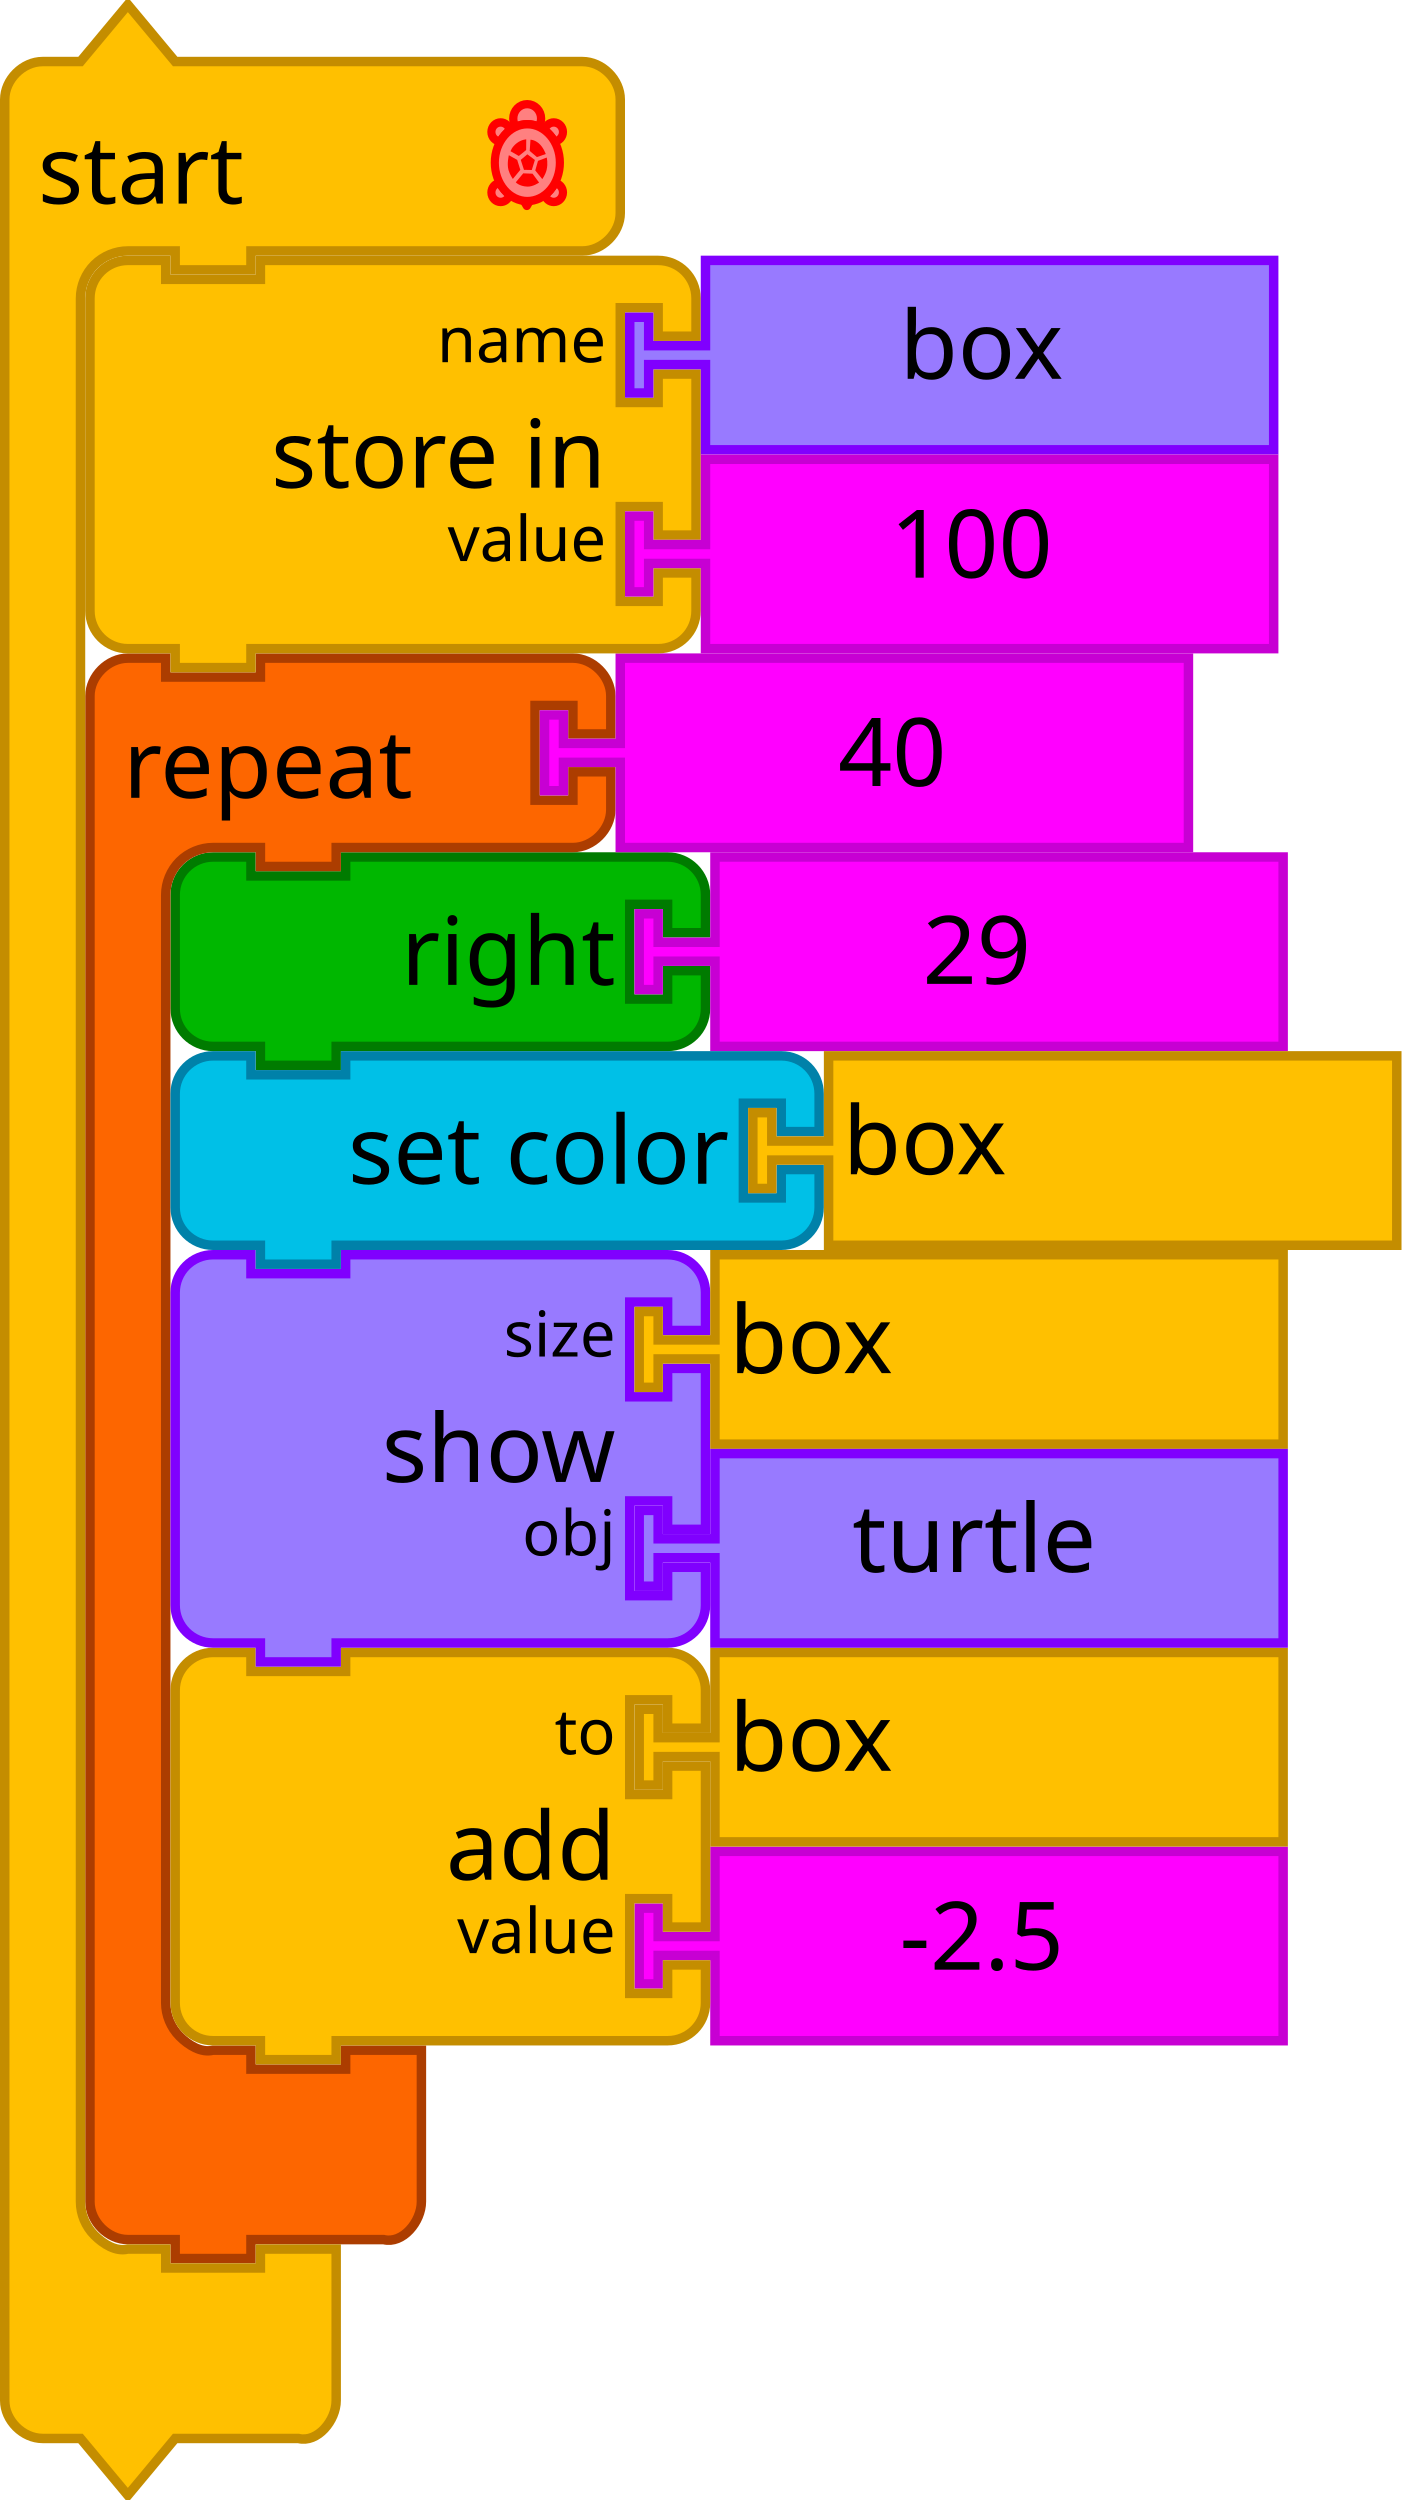
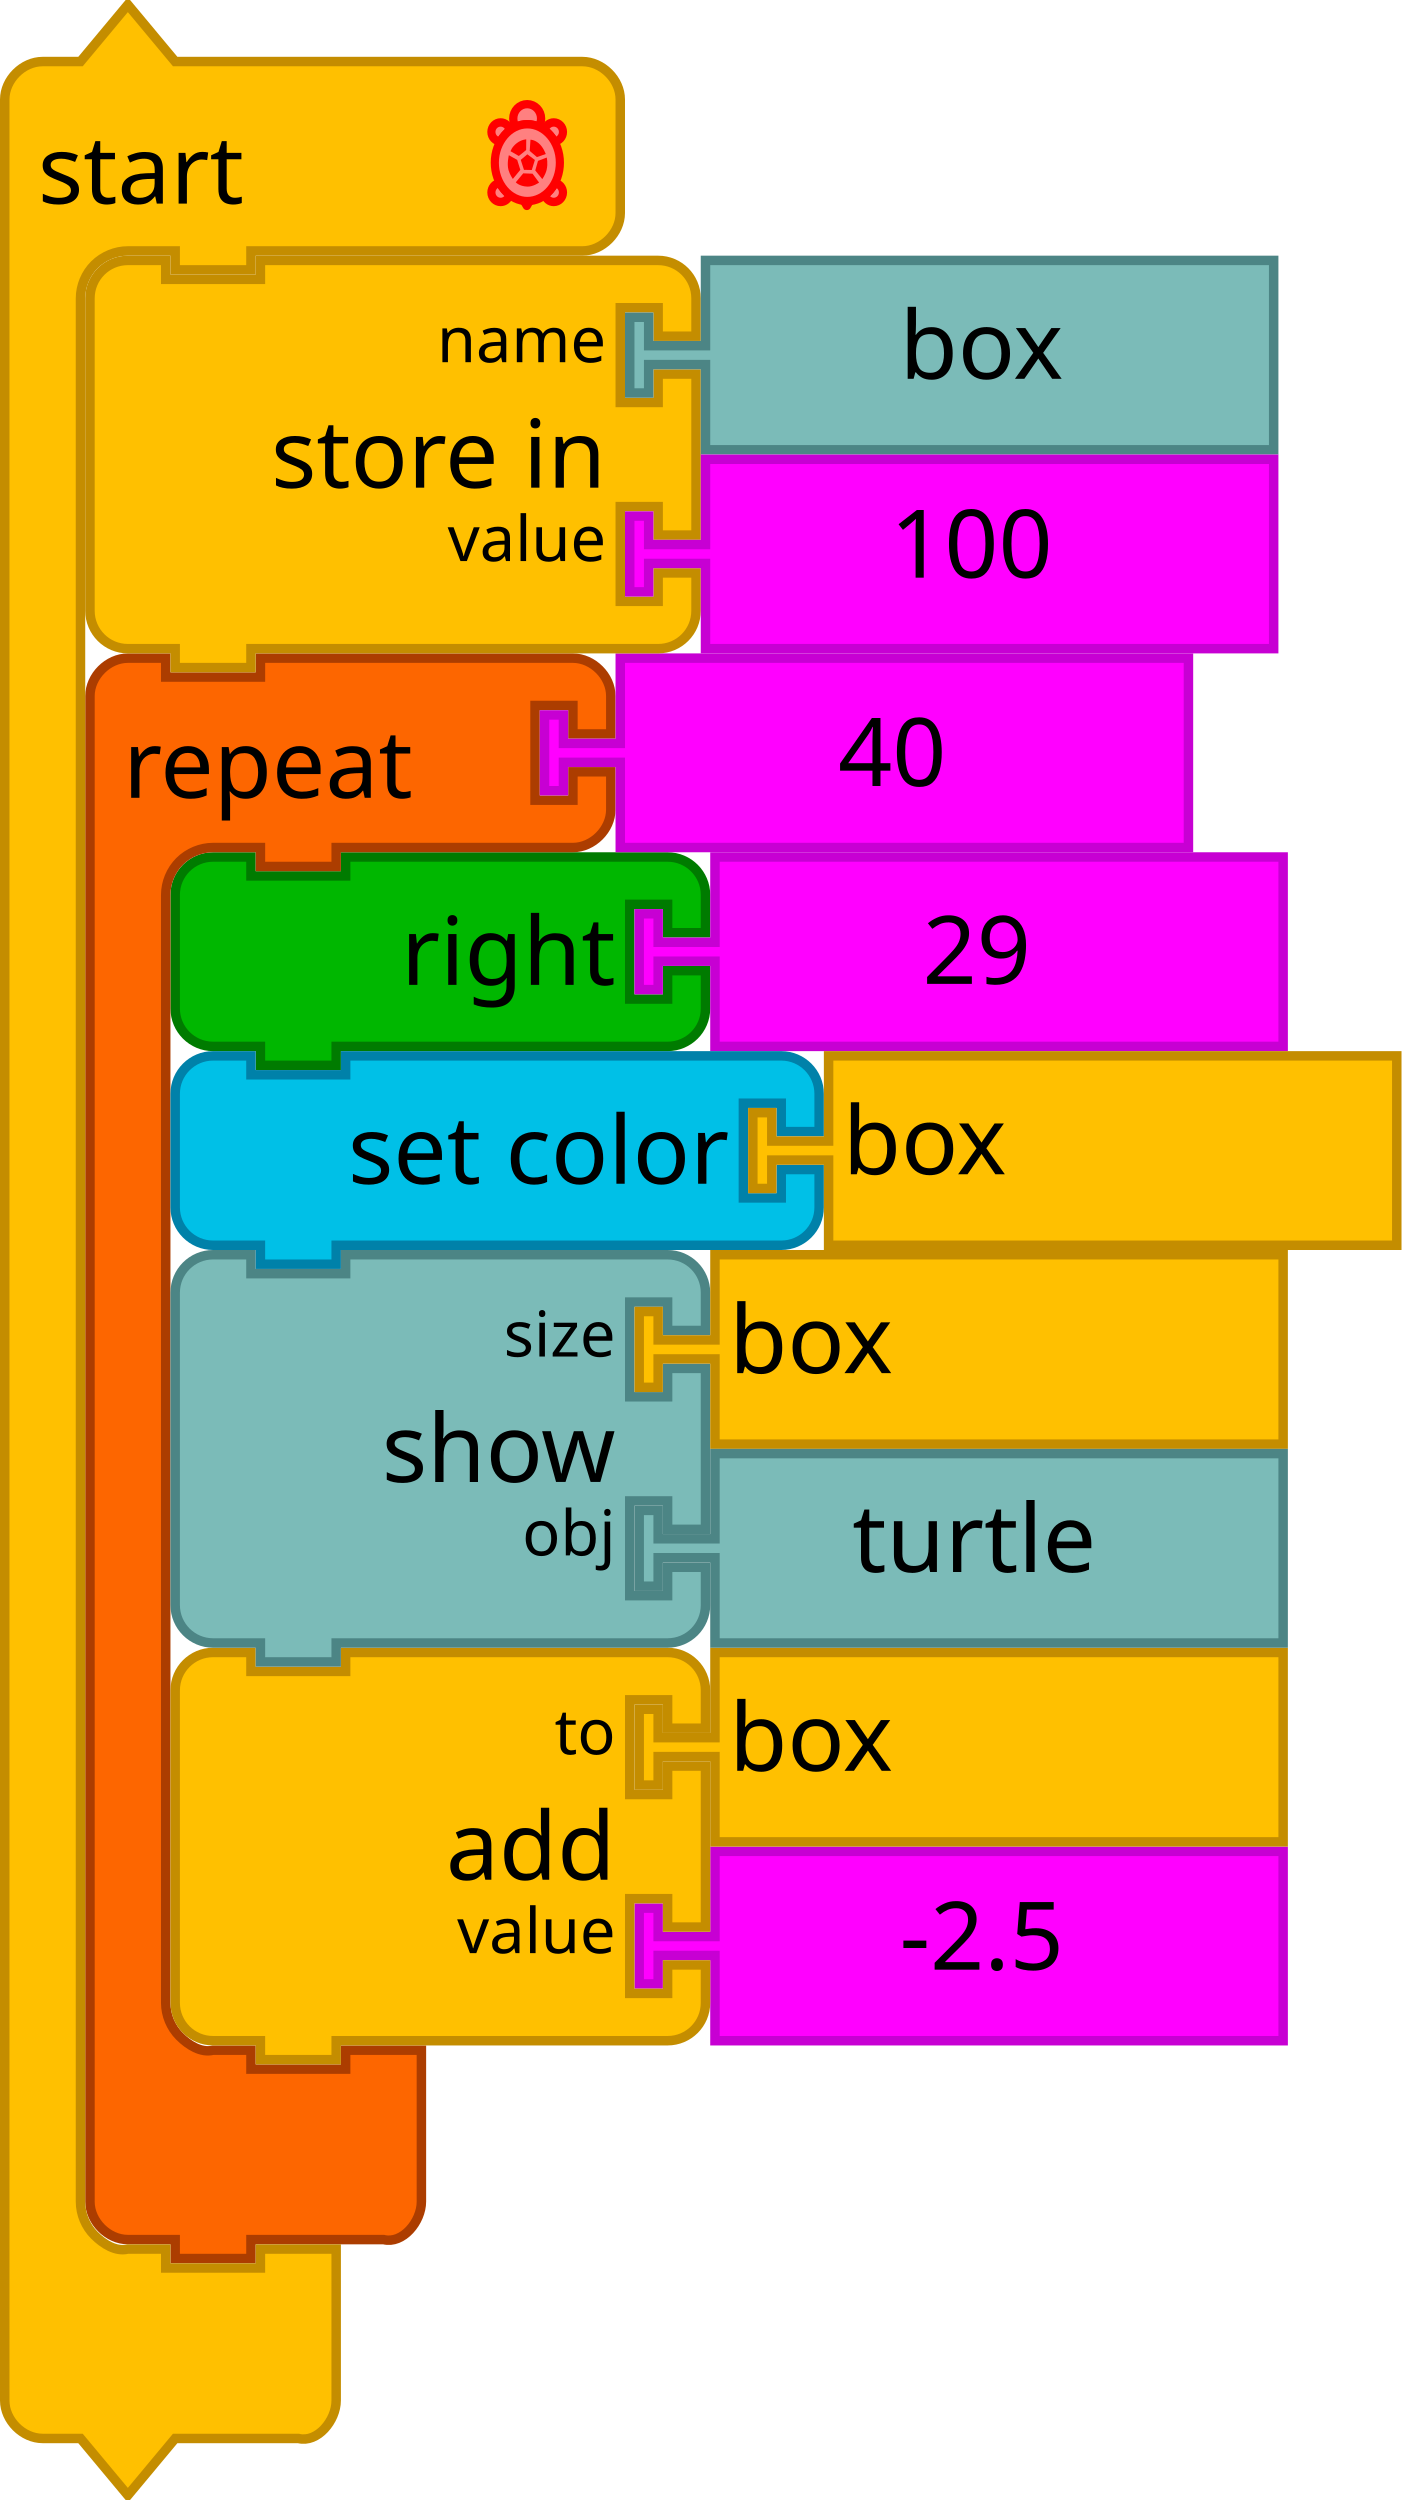
<svg xmlns="http://www.w3.org/2000/svg" version="1.1" width="296" height="528" id="svg2">
  <defs id="defs4">
    <filter height="1.3" color-interpolation-filters="sRGB" id="dropshadow">
-       <feGaussianBlur id="feGaussianBlur3013" stdDeviation="3" in="SourceAlpha" />
-       <feOffset id="feOffset3015" result="offsetblur" dy="2" dx="2" />
+       <feGaussianBlur in="SourceAlpha" stdDeviation="3" id="feGaussianBlur3013" />
+       <feOffset dx="2" dy="2" result="offsetblur" id="feOffset3015" />
      <feComponentTransfer id="feComponentTransfer3017">
-         <feFuncA id="feFuncA3019" slope="0.2" type="linear" />
+         <feFuncA type="linear" slope="0.2" id="feFuncA3019" />
      </feComponentTransfer>
      <feMerge id="feMerge3021">
        <feMergeNode id="feMergeNode3023" />
-         <feMergeNode id="feMergeNode3025" in="SourceGraphic" />
+         <feMergeNode in="SourceGraphic" id="feMergeNode3025" />
      </feMerge>
    </filter>
    <filter height="1.3" color-interpolation-filters="sRGB" id="dropshadow-6">
-       <feGaussianBlur id="feGaussianBlur7" stdDeviation="3" in="SourceAlpha" />
-       <feOffset id="feOffset9" result="offsetblur" dy="2" dx="2" />
+       <feGaussianBlur in="SourceAlpha" stdDeviation="3" id="feGaussianBlur7" />
+       <feOffset dx="2" dy="2" result="offsetblur" id="feOffset9" />
      <feComponentTransfer id="feComponentTransfer11">
-         <feFuncA id="feFuncA13" slope="0.2" type="linear" />
+         <feFuncA type="linear" slope="0.2" id="feFuncA13" />
      </feComponentTransfer>
      <feMerge id="feMerge15">
        <feMergeNode id="feMergeNode17" />
-         <feMergeNode id="feMergeNode19" in="SourceGraphic" />
+         <feMergeNode in="SourceGraphic" id="feMergeNode19" />
      </feMerge>
    </filter>
    <filter height="1.3" color-interpolation-filters="sRGB" id="dropshadow-8">
-       <feGaussianBlur id="feGaussianBlur3087" stdDeviation="3" in="SourceAlpha" />
-       <feOffset id="feOffset3089" result="offsetblur" dy="2" dx="2" />
+       <feGaussianBlur in="SourceAlpha" stdDeviation="3" id="feGaussianBlur3087" />
+       <feOffset dx="2" dy="2" result="offsetblur" id="feOffset3089" />
      <feComponentTransfer id="feComponentTransfer3091">
-         <feFuncA id="feFuncA3093" slope="0.2" type="linear" />
+         <feFuncA type="linear" slope="0.2" id="feFuncA3093" />
      </feComponentTransfer>
      <feMerge id="feMerge3095">
        <feMergeNode id="feMergeNode3097" />
-         <feMergeNode id="feMergeNode3099" in="SourceGraphic" />
+         <feMergeNode in="SourceGraphic" id="feMergeNode3099" />
      </feMerge>
    </filter>
    <filter height="1.3" color-interpolation-filters="sRGB" id="dropshadow-7">
-       <feGaussianBlur id="feGaussianBlur3021" stdDeviation="3" in="SourceAlpha" />
-       <feOffset id="feOffset3023" result="offsetblur" dy="2" dx="2" />
+       <feGaussianBlur in="SourceAlpha" stdDeviation="3" id="feGaussianBlur3021" />
+       <feOffset dx="2" dy="2" result="offsetblur" id="feOffset3023" />
      <feComponentTransfer id="feComponentTransfer3025">
-         <feFuncA id="feFuncA3027" slope="0.2" type="linear" />
+         <feFuncA type="linear" slope="0.2" id="feFuncA3027" />
      </feComponentTransfer>
      <feMerge id="feMerge3029">
        <feMergeNode id="feMergeNode3031" />
-         <feMergeNode id="feMergeNode3033" in="SourceGraphic" />
+         <feMergeNode in="SourceGraphic" id="feMergeNode3033" />
      </feMerge>
    </filter>
    <filter height="1.3" color-interpolation-filters="sRGB" id="dropshadow-73">
-       <feGaussianBlur id="feGaussianBlur7-9" stdDeviation="3" in="SourceAlpha" />
-       <feOffset id="feOffset9-8" result="offsetblur" dy="2" dx="2" />
+       <feGaussianBlur in="SourceAlpha" stdDeviation="3" id="feGaussianBlur7-9" />
+       <feOffset dx="2" dy="2" result="offsetblur" id="feOffset9-8" />
      <feComponentTransfer id="feComponentTransfer11-4">
-         <feFuncA id="feFuncA13-9" slope="0.2" type="linear" />
+         <feFuncA type="linear" slope="0.2" id="feFuncA13-9" />
      </feComponentTransfer>
      <feMerge id="feMerge15-0">
        <feMergeNode id="feMergeNode17-2" />
-         <feMergeNode id="feMergeNode19-3" in="SourceGraphic" />
+         <feMergeNode in="SourceGraphic" id="feMergeNode19-3" />
      </feMerge>
    </filter>
    <filter height="1.3" color-interpolation-filters="sRGB" id="dropshadow-66">
-       <feGaussianBlur id="feGaussianBlur7-5" stdDeviation="3" in="SourceAlpha" />
-       <feOffset id="feOffset9-5" result="offsetblur" dy="2" dx="2" />
+       <feGaussianBlur in="SourceAlpha" stdDeviation="3" id="feGaussianBlur7-5" />
+       <feOffset dx="2" dy="2" result="offsetblur" id="feOffset9-5" />
      <feComponentTransfer id="feComponentTransfer11-6">
-         <feFuncA id="feFuncA13-95" slope="0.2" type="linear" />
+         <feFuncA type="linear" slope="0.2" id="feFuncA13-95" />
      </feComponentTransfer>
      <feMerge id="feMerge15-2">
        <feMergeNode id="feMergeNode17-21" />
-         <feMergeNode id="feMergeNode19-8" in="SourceGraphic" />
+         <feMergeNode in="SourceGraphic" id="feMergeNode19-8" />
      </feMerge>
    </filter>
    <filter height="1.3" color-interpolation-filters="sRGB" id="dropshadow-76">
-       <feGaussianBlur in="SourceAlpha" stdDeviation="3" id="feGaussianBlur3110" />
-       <feOffset dx="2" dy="2" result="offsetblur" id="feOffset3112" />
+       <feGaussianBlur id="feGaussianBlur3110" stdDeviation="3" in="SourceAlpha" />
+       <feOffset id="feOffset3112" result="offsetblur" dy="2" dx="2" />
      <feComponentTransfer id="feComponentTransfer3114">
-         <feFuncA type="linear" slope="0.2" id="feFuncA3116" />
+         <feFuncA id="feFuncA3116" slope="0.2" type="linear" />
      </feComponentTransfer>
      <feMerge id="feMerge3118">
        <feMergeNode id="feMergeNode3120" />
-         <feMergeNode in="SourceGraphic" id="feMergeNode3122" />
+         <feMergeNode id="feMergeNode3122" in="SourceGraphic" />
      </feMerge>
    </filter>
    <filter height="1.3" color-interpolation-filters="sRGB" id="dropshadow-2">
-       <feGaussianBlur in="SourceAlpha" stdDeviation="3" id="feGaussianBlur3484" />
-       <feOffset dx="2" dy="2" result="offsetblur" id="feOffset3486" />
+       <feGaussianBlur id="feGaussianBlur3484" stdDeviation="3" in="SourceAlpha" />
+       <feOffset id="feOffset3486" result="offsetblur" dy="2" dx="2" />
      <feComponentTransfer id="feComponentTransfer3488">
-         <feFuncA type="linear" slope="0.2" id="feFuncA3490" />
+         <feFuncA id="feFuncA3490" slope="0.2" type="linear" />
      </feComponentTransfer>
      <feMerge id="feMerge3492">
        <feMergeNode id="feMergeNode3494" />
-         <feMergeNode in="SourceGraphic" id="feMergeNode3496" />
+         <feMergeNode id="feMergeNode3496" in="SourceGraphic" />
      </feMerge>
    </filter>
    <filter height="1.3" color-interpolation-filters="sRGB" id="dropshadow-760">
-       <feGaussianBlur in="SourceAlpha" stdDeviation="3" id="feGaussianBlur3083" />
-       <feOffset dx="2" dy="2" result="offsetblur" id="feOffset3085" />
+       <feGaussianBlur id="feGaussianBlur3083" stdDeviation="3" in="SourceAlpha" />
+       <feOffset id="feOffset3085" result="offsetblur" dy="2" dx="2" />
      <feComponentTransfer id="feComponentTransfer3087">
-         <feFuncA type="linear" slope="0.2" id="feFuncA3089" />
+         <feFuncA id="feFuncA3089" slope="0.2" type="linear" />
      </feComponentTransfer>
      <feMerge id="feMerge3091">
        <feMergeNode id="feMergeNode3093" />
-         <feMergeNode in="SourceGraphic" id="feMergeNode3095" />
+         <feMergeNode id="feMergeNode3095" in="SourceGraphic" />
      </feMerge>
    </filter>
    <filter height="1.3" color-interpolation-filters="sRGB" id="dropshadow-62">
-       <feGaussianBlur in="SourceAlpha" stdDeviation="3" id="feGaussianBlur3123" />
-       <feOffset dx="2" dy="2" result="offsetblur" id="feOffset3125" />
+       <feGaussianBlur id="feGaussianBlur3123" stdDeviation="3" in="SourceAlpha" />
+       <feOffset id="feOffset3125" result="offsetblur" dy="2" dx="2" />
      <feComponentTransfer id="feComponentTransfer3127">
-         <feFuncA type="linear" slope="0.2" id="feFuncA3129" />
+         <feFuncA id="feFuncA3129" slope="0.2" type="linear" />
      </feComponentTransfer>
      <feMerge id="feMerge3131">
        <feMergeNode id="feMergeNode3133" />
-         <feMergeNode in="SourceGraphic" id="feMergeNode3135" />
+         <feMergeNode id="feMergeNode3135" in="SourceGraphic" />
      </feMerge>
    </filter>
    <filter height="1.3" color-interpolation-filters="sRGB" id="dropshadow-68">
-       <feGaussianBlur in="SourceAlpha" stdDeviation="3" id="feGaussianBlur3158" />
-       <feOffset dx="2" dy="2" result="offsetblur" id="feOffset3160" />
+       <feGaussianBlur id="feGaussianBlur3158" stdDeviation="3" in="SourceAlpha" />
+       <feOffset id="feOffset3160" result="offsetblur" dy="2" dx="2" />
      <feComponentTransfer id="feComponentTransfer3162">
-         <feFuncA type="linear" slope="0.2" id="feFuncA3164" />
+         <feFuncA id="feFuncA3164" slope="0.2" type="linear" />
      </feComponentTransfer>
      <feMerge id="feMerge3166">
        <feMergeNode id="feMergeNode3168" />
-         <feMergeNode in="SourceGraphic" id="feMergeNode3170" />
+         <feMergeNode id="feMergeNode3170" in="SourceGraphic" />
      </feMerge>
    </filter>
    <filter height="1.3" color-interpolation-filters="sRGB" id="dropshadow-4">
-       <feGaussianBlur in="SourceAlpha" stdDeviation="3" id="feGaussianBlur7-0" />
-       <feOffset dx="2" dy="2" result="offsetblur" id="feOffset9-52" />
+       <feGaussianBlur id="feGaussianBlur7-0" stdDeviation="3" in="SourceAlpha" />
+       <feOffset id="feOffset9-52" result="offsetblur" dy="2" dx="2" />
      <feComponentTransfer id="feComponentTransfer11-8">
-         <feFuncA type="linear" slope="0.2" id="feFuncA13-3" />
+         <feFuncA id="feFuncA13-3" slope="0.2" type="linear" />
      </feComponentTransfer>
      <feMerge id="feMerge15-9">
        <feMergeNode id="feMergeNode17-4" />
-         <feMergeNode in="SourceGraphic" id="feMergeNode19-9" />
+         <feMergeNode id="feMergeNode19-9" in="SourceGraphic" />
      </feMerge>
    </filter>
  </defs>
  <text x="18" y="73.036" id="text3033" style="font-size:13.333px;text-anchor:end;fill:#000000;font-family:Sans">
    <tspan x="120" y="95.536" id="tspan3035" />
  </text>
  <g transform="translate(-8,294)" id="g3739">
    <path d="m 159,97 120,0 0,40 -120,0 0,-16 0,-2 -12,0 0,6 -4,0 0,-16 4,0 0,6 12,0 0,-2 z" id="path21" style="fill:#ff00ff;fill-opacity:1;stroke:#c700d3;stroke-width:2;stroke-linecap:round;stroke-opacity:1" />
    <text x="178" y="96" id="text23" style="font-size:20px;text-anchor:start;fill:#000000;font-family:Sans">
      <tspan x="198" y="122" id="tspan25">-2.5</tspan>
    </text>
  </g>
  <text x="36" y="138" id="text3107" style="font-size:13.333px;text-anchor:end;fill:#000000;font-family:Sans">
    <tspan x="130" y="160.5" id="tspan3109" />
  </text>
  <g transform="translate(0,42)" id="g3813">
    <g id="g3771">
      <path d="m 37,155 0,-8 a 8,8 0 0 1 8,-8 l 8,0 0,4 20,0 0,-4 60,0 8,0 a 8,8 0 0 1 8,8 l 0,8 -8,0 0,-6 -8,0 0,20 8,0 0,-6 8,0 0,8 a 8,8 0 0 1 -8,8 l -8,0 -60,0 -2,0 0,4 -16,0 0,-4 -2,0 -8,0 a 8,8 0 0 1 -8,-8 l 0,-8 0,-8 z" id="path3101" style="fill:#00b700;fill-opacity:1;stroke:#007b00;stroke-width:2;stroke-linecap:round;stroke-opacity:1" />
      <text x="36" y="138" id="text3103" style="font-size:20px;text-anchor:end;fill:#000000;font-family:Sans">
        <tspan x="130" y="166" id="tspan3105">right</tspan>
      </text>
    </g>
    <g id="g3808">
      <path d="m 151,139 120,0 0,40 -120,0 0,-16 0,-2 -12,0 0,6 -4,0 0,-16 4,0 0,6 12,0 0,-2 z" id="path21-7" style="fill:#ff00ff;fill-opacity:1;stroke:#c700d3;stroke-width:2;stroke-linecap:round;stroke-opacity:1" />
      <text x="174.851" y="139.799" id="text23-1" style="font-size:20px;text-anchor:start;fill:#000000;font-family:Sans">
        <tspan x="194.851" y="165.799" id="tspan25-0">29</tspan>
      </text>
    </g>
  </g>
  <text x="18" y="157.036" id="text3033-0" style="font-size:13.333px;text-anchor:end;fill:#000000;font-family:Sans">
    <tspan x="120" y="179.536" id="tspan3035-1" />
  </text>
  <text x="18" y="241.036" id="text3033-1" style="font-size:13.333px;text-anchor:end;fill:#000000;font-family:Sans">
    <tspan x="120" y="263.536" id="tspan3035-8" />
  </text>
  <text x="18" y="325.036" id="text3033-0-9" style="font-size:13.333px;text-anchor:end;fill:#000000;font-family:Sans">
    <tspan x="120" y="347.536" id="tspan3035-1-5" />
  </text>
  <path d="m 19,155 0,-8 c 0,-4.189 3.811,-8 8,-8 l 8,0 0,4 20,0 0,-4 18,0 40,0 8,0 c 4.189,0 8,3.811 8,8 l 0,8 -8,0 0,-6 -8,0 0,20 8,0 0,-6 8,0 0,8 c 0,4.189 -3.811,8 -8,8 l -8,0 -40,0 -2,0 0,4 -16,0 0,-4 -2,0 -8,0 c -2.618,0 -5.22,1.078 -7.071,2.929 C 36.078,183.78 35,186.382 35,189 l 0,8 0,218 0,8 c 0,2.618 1.078,5.22 2.929,7.071 1.851,1.851 4.531,3.564 7.071,2.929 l 8,0 0,4 20,0 0,-4 16,0 0,12 0,12 0,8 c 0,4.189 -3.936,9.016 -8,8 l -8,0 -18,0 -2,0 0,4 -16,0 0,-4 -2,0 -8,0 c -4.189,0 -8,-3.811 -8,-8 l 0,-8 z" id="path3035" style="fill:#fd6600;fill-opacity:1;stroke:#ac3d00;stroke-width:2;stroke-linecap:round;stroke-opacity:1" />
  <text x="18" y="138" id="text3037" style="font-size:20px;text-anchor:start;fill:#000000;font-family:Sans">
    <tspan x="26" y="168.5" id="tspan3039">repeat</tspan>
  </text>
  <g transform="translate(0,84)" id="g3776">
    <path d="m 131,55 120,0 0,40 -120,0 0,-16 0,-2 -12,0 0,6 -4,0 0,-16 4,0 0,6 12,0 0,-2 z" id="path21-8" style="fill:#ff00ff;fill-opacity:1;stroke:#c700d3;stroke-width:2;stroke-linecap:round;stroke-opacity:1" />
    <text x="157" y="56" id="text23-0" style="font-size:20px;text-anchor:start;fill:#000000;font-family:Sans">
      <tspan x="177" y="82" id="tspan25-7">40</tspan>
    </text>
  </g>
  <g id="g3055">
    <g id="g4085">
      <path d="m 1,29 0,-8 c 0,-4.189 3.811,-8 8,-8 l 8,0 10,-12 10,12 18,0 60,0 8,0 c 4.189,0 8,3.811 8,8 l 0,8 0,8 0,8 c 0,4.189 -3.811,8 -8,8 l -8,0 -60,0 -2,0 0,4 -16,0 0,-4 -2,0 -8,0 c -2.618,0 -5.22,1.078 -7.071,2.929 C 18.078,57.78 17,60.382 17,63 l 0,8 0,386 0,8 c 0,2.618 1.078,5.22 2.929,7.071 1.851,1.851 4.531,3.564 7.071,2.929 l 8,0 0,4 20,0 0,-4 16,0 0,12 0,12 0,8 c 0,4.189 -3.936,9.016 -8,8 l -8,0 -18,0 -10,12 -10,-12 -8,0 c -4.189,0 -8,-3.811 -8,-8 l 0,-8 z" id="path3660" style="fill:#ffc000;fill-opacity:1;stroke:#c48d00;stroke-width:2;stroke-linecap:round;stroke-opacity:1" />
      <text id="text3662" style="font-size:20px;text-anchor:start;fill:#000000;font-family:Sans">
        <tspan x="8" y="43" id="tspan3664">start</tspan>
      </text>
    </g>
    <g id="g3037">
      <path d="m 111.376,42.473 c -0.244,0 -0.484,-0.016 -0.721,-0.045 l 0.611,1.068 0.602,-1.051 c -0.163,0.014 -0.326,0.029 -0.493,0.029 z" id="path4206" style="fill:#eeeeee;stroke:#ff0000;stroke-width:1.75;stroke-linecap:round;stroke-linejoin:round;stroke-miterlimit:4;stroke-opacity:1;stroke-dasharray:none" />
      <g transform="matrix(0.44039,0,0,0.4545743,99.26689,20.52662)" id="g4208" style="fill:#ff8080;fill-opacity:1;stroke:#ff0000;stroke-width:3.911;stroke-linecap:round;stroke-linejoin:round;stroke-miterlimit:4;stroke-opacity:1;stroke-dasharray:none">
        <path d="m 40.16,11.726 c -2.164,0 -3.958,1.555 -4.343,3.607 1.859,1.345 3.457,3.115 4.675,5.208 2.285,-0.172 4.094,-2.061 4.094,-4.39 0,-2.444 -1.982,-4.425 -4.426,-4.425 z" id="path4210" style="fill:#ff8080;fill-opacity:1;stroke:#ff0000;stroke-width:3.911;stroke-miterlimit:4;stroke-opacity:1;stroke-dasharray:none" />
        <path d="m 40.713,39.887 c -1.224,2.232 -2.86,4.131 -4.797,5.556 0.521,1.864 2.213,3.239 4.244,3.239 2.443,0 4.426,-1.98 4.426,-4.424 0,-2.255 -1.693,-4.096 -3.873,-4.371 z" id="path4212" style="fill:#ff8080;fill-opacity:1;stroke:#ff0000;stroke-width:3.911;stroke-miterlimit:4;stroke-opacity:1;stroke-dasharray:none" />
        <path d="m 14.273,39.871 c -2.253,0.206 -4.024,2.079 -4.024,4.387 0,2.443 1.98,4.424 4.424,4.424 2.064,0 3.784,-1.42 4.272,-3.332 -1.883,-1.416 -3.475,-3.289 -4.672,-5.479 z" id="path4214" style="fill:#ff8080;fill-opacity:1;stroke:#ff0000;stroke-width:3.911;stroke-miterlimit:4;stroke-opacity:1;stroke-dasharray:none" />
        <path d="m 19.026,15.437 c -0.343,-2.103 -2.154,-3.711 -4.353,-3.711 -2.444,0 -4.424,1.981 -4.424,4.424 0,2.382 1.886,4.31 4.245,4.406 1.186,-2.043 2.732,-3.784 4.532,-5.119 z" id="path4216" style="fill:#ff8080;fill-opacity:1;stroke:#ff0000;stroke-width:3.911;stroke-miterlimit:4;stroke-opacity:1;stroke-dasharray:none" />
      </g>
      <path d="m 111.376,26.237 c 0.84,0 1.642,0.187 2.386,0.513 0.326,-0.489 0.519,-1.081 0.519,-1.72 0,-1.676 -1.316,-3.035 -2.94,-3.035 -1.624,0 -2.94,1.359 -2.94,3.035 0,0.649 0.199,1.25 0.536,1.743 0.759,-0.34 1.58,-0.536 2.44,-0.536 z" id="path4218" style="fill:#ff8080;fill-opacity:1;stroke:#ff0000;stroke-width:1.75;stroke-linecap:round;stroke-linejoin:round;stroke-miterlimit:4;stroke-opacity:1;stroke-dasharray:none" />
      <g transform="matrix(0.44039,0,0,0.4545743,99.26689,20.52662)" id="g4220" style="fill:#ff8080;fill-opacity:1;stroke:#ff0000;stroke-width:3.911;stroke-linecap:round;stroke-linejoin:round;stroke-miterlimit:4;stroke-opacity:1;stroke-dasharray:none">
        <path d="m 43.102,30.421 c 0,4.734 -1.645,9.28 -4.571,12.627 -2.925,3.348 -6.897,5.231 -11.034,5.231 -4.137,0 -8.109,-1.883 -11.034,-5.231 -2.925,-3.348 -4.571,-7.893 -4.571,-12.627 0,-9.797 7.044,-17.858 15.605,-17.858 8.561,0 15.605,8.061 15.605,17.858 z" id="path4222" style="fill:#ff8080;fill-opacity:1;stroke:#ff0000;stroke-width:3.911;stroke-miterlimit:4;stroke-opacity:1;stroke-dasharray:none" />
      </g>
      <g transform="matrix(0.44039,0,0,0.4545743,99.26689,20.52662)" id="g4224" style="fill:#ff0000;fill-opacity:1;stroke:none">
        <path d="m 25.875,33.75 -1.542,-4.625 3.164,-2.587 3.615,2.626 -1.487,4.669 z" id="path4226" style="fill:#ff0000;fill-opacity:1;stroke:none" />
        <path d="m 27.501,41.551 c -3.968,-0.16 -5.543,-2.009 -5.543,-2.009 l 3.57,-4.163 4.465,0.168 3.132,4.12 c 0,0 -2.89,1.994 -5.624,1.884 z" id="path4228" style="fill:#ff0000;fill-opacity:1;stroke:none" />
        <path d="m 18.453,33.843 c -0.849,-2.968 0.172,-6.884 0.172,-6.884 l 4,2.167 1.493,4.629 -3.582,4.233 c 0,-10e-4 -1.465,-1.99 -2.083,-4.145 z" id="path4230" style="fill:#ff0000;fill-opacity:1;stroke:none" />
        <path d="m 19.458,25.125 c 0,0 0.5,-1.958 3.039,-3.822 2.237,-1.643 4.465,-1.72 4.465,-1.72 l -0.037,4.981 -3.521,2.75 -3.946,-2.189 z" id="path4232" style="fill:#ff0000;fill-opacity:1;stroke:none" />
        <path d="M 32.084,27.834 28.625,24.959 29,19.75 c 0,0 1.834,-0.042 3.959,1.667 2.228,1.791 3.362,4.983 3.362,4.983 l -4.237,1.434 z" id="path4234" style="fill:#ff0000;fill-opacity:1;stroke:none" />
        <path d="m 31.292,34.042 1.313,-4.464 4.187,-1.536 c 0,0 0.677,2.663 -0.042,5.667 -0.54,2.256 -2.084,4.361 -2.084,4.361 l -3.374,-4.028 z" id="path4236" style="fill:#ff0000;fill-opacity:1;stroke:none" />
      </g>
    </g>
  </g>
  <g transform="translate(18,54)" id="g3174">
    <path d="M 1,17 1,9 A 8,8 0 0 1 9,1 l 8,0 0,4 20,0 0,-4 76,0 8,0 a 8,8 0 0 1 8,8 l 0,8 -8,0 0,-6 -8,0 0,20 8,0 0,-6 8,0 0,34 -8,0 0,-6 -8,0 0,20 8,0 0,-6 8,0 0,8 a 8,8 0 0 1 -8,8 l -8,0 -76,0 -2,0 0,4 -16,0 0,-4 -2,0 -8,0 A 8,8 0 0 1 1,75 L 1,67 1,25 1,17 z" id="path21-0" style="fill:#ffc000;fill-opacity:1;stroke:#c48d00;stroke-width:2;stroke-linecap:round;stroke-opacity:1" />
    <text id="text23-7" style="font-size:20px;text-anchor:end;fill:#000000;font-family:Sans">
      <tspan x="110" y="49" id="tspan25-1">store in</tspan>
    </text>
    <text id="text27" style="font-size:13.333px;text-anchor:end;fill:#000000;font-family:Sans">
      <tspan x="110" y="22.5" id="tspan29">name</tspan>
    </text>
    <text id="text31" style="font-size:13.333px;text-anchor:end;fill:#000000;font-family:Sans">
      <tspan x="110" y="64.5" id="tspan33">value</tspan>
    </text>
  </g>
  <g transform="translate(36,348)" id="g3266">
    <path d="M 1,17 1,9 A 8,8 0 0 1 9,1 l 8,0 0,4 20,0 0,-4 60,0 8,0 a 8,8 0 0 1 8,8 l 0,8 -8,0 0,-6 -8,0 0,20 8,0 0,-6 8,0 0,34 -8,0 0,-6 -8,0 0,20 8,0 0,-6 8,0 0,8 a 8,8 0 0 1 -8,8 l -8,0 -60,0 -2,0 0,4 -16,0 0,-4 -2,0 -8,0 A 8,8 0 0 1 1,75 L 1,67 1,25 1,17 z" id="path3124" style="fill:#ffc000;fill-opacity:1;stroke:#c48d00;stroke-width:2;stroke-linecap:round;stroke-opacity:1" />
    <text id="text3126" style="font-size:20px;text-anchor:end;fill:#000000;font-family:Sans">
      <tspan x="94" y="49" id="tspan3128">add</tspan>
    </text>
    <text id="text3130" style="font-size:13.333px;text-anchor:end;fill:#000000;font-family:Sans">
      <tspan x="94" y="22.5" id="tspan3132">to</tspan>
    </text>
    <text id="text3134" style="font-size:13.333px;text-anchor:end;fill:#000000;font-family:Sans">
      <tspan x="94" y="64.5" id="tspan3136">value</tspan>
    </text>
  </g>
  <g transform="translate(36,264)" id="g3358">
-     <path d="M 1,17 1,9 A 8,8 0 0 1 9,1 l 8,0 0,4 20,0 0,-4 60,0 8,0 a 8,8 0 0 1 8,8 l 0,8 -8,0 0,-6 -8,0 0,20 8,0 0,-6 8,0 0,34 -8,0 0,-6 -8,0 0,20 8,0 0,-6 8,0 0,8 a 8,8 0 0 1 -8,8 l -8,0 -60,0 -2,0 0,4 -16,0 0,-4 -2,0 -8,0 A 8,8 0 0 1 1,75 L 1,67 1,25 1,17 z" id="path3498" style="fill:#987aff;fill-opacity:1;stroke:#8000fe;stroke-width:2;stroke-linecap:round;stroke-opacity:1" />
+     <path d="M 1,17 1,9 A 8,8 0 0 1 9,1 l 8,0 0,4 20,0 0,-4 60,0 8,0 a 8,8 0 0 1 8,8 l 0,8 -8,0 0,-6 -8,0 0,20 8,0 0,-6 8,0 0,34 -8,0 0,-6 -8,0 0,20 8,0 0,-6 8,0 0,8 a 8,8 0 0 1 -8,8 l -8,0 -60,0 -2,0 0,4 -16,0 0,-4 -2,0 -8,0 A 8,8 0 0 1 1,75 L 1,67 1,25 1,17 z" id="path3498" style="fill:#7bbbb8;fill-opacity:1;stroke:#4c8585;stroke-width:2;stroke-linecap:round;stroke-opacity:1" />
    <text id="text3500" style="font-size:20px;text-anchor:end;fill:#000000;font-family:Sans">
      <tspan x="94" y="49" id="tspan3502">show</tspan>
    </text>
    <text id="text3504" style="font-size:13.333px;text-anchor:end;fill:#000000;font-family:Sans">
      <tspan x="94" y="22.5" id="tspan3506">size</tspan>
    </text>
    <text id="text3508" style="font-size:13.333px;text-anchor:end;fill:#000000;font-family:Sans">
      <tspan x="94" y="64.5" id="tspan3510">obj</tspan>
    </text>
  </g>
  <g transform="translate(36,222)" id="g3446">
    <path d="M 1,17 1,9 A 8,8 0 0 1 9,1 l 8,0 0,4 20,0 0,-4 84,0 8,0 a 8,8 0 0 1 8,8 l 0,8 -8,0 0,-6 -8,0 0,20 8,0 0,-6 8,0 0,8 a 8,8 0 0 1 -8,8 l -8,0 -84,0 -2,0 0,4 -16,0 0,-4 -2,0 -8,0 A 8,8 0 0 1 1,33 l 0,-8 0,-8 z" id="path3097" style="fill:#00c0e7;fill-opacity:1;stroke:#0081a9;stroke-width:2;stroke-linecap:round;stroke-opacity:1" />
    <text id="text3099" style="font-size:20px;text-anchor:end;fill:#000000;font-family:Sans">
      <tspan x="118" y="28" id="tspan3101">set color</tspan>
    </text>
    <text id="text3103-2" style="font-size:13.333px;text-anchor:end;fill:#000000;font-family:Sans">
      <tspan x="118" y="22.5" id="tspan3105-9" />
    </text>
  </g>
  <g transform="translate(158,222)" id="g3614">
    <path d="m 17,1 120,0 0,40 -120,0 0,-16 0,-2 -12,0 0,6 -4,0 0,-16 4,0 0,6 12,0 0,-2 z" id="path3172" style="fill:#ffc000;fill-opacity:1;stroke:#c48d00;stroke-width:2;stroke-linecap:round;stroke-opacity:1" />
    <text id="text3174" style="font-size:20px;text-anchor:start;fill:#000000;font-family:Sans">
      <tspan x="20" y="26" id="tspan3176">box</tspan>
    </text>
  </g>
  <g transform="translate(132,54)" id="g3694">
-     <path d="m 17,1 120,0 0,40 -120,0 0,-16 0,-2 -12,0 0,6 -4,0 0,-16 4,0 0,6 12,0 0,-2 z" id="path21-1" style="fill:#987aff;fill-opacity:1;stroke:#8000fe;stroke-width:2;stroke-linecap:round;stroke-opacity:1" />
+     <path d="m 17,1 120,0 0,40 -120,0 0,-16 0,-2 -12,0 0,6 -4,0 0,-16 4,0 0,6 12,0 0,-2 z" id="path21-1" style="fill:#7bbbb8;fill-opacity:1;stroke:#4c8585;stroke-width:2;stroke-linecap:round;stroke-opacity:1" />
    <text x="38" id="text23-14" style="font-size:20px;text-anchor:start;fill:#000000;font-family:Sans">
      <tspan x="58" y="26" id="tspan25-3">box</tspan>
    </text>
  </g>
  <g transform="translate(134,264)" id="g3614-2">
    <path d="m 17,1 120,0 0,40 -120,0 0,-16 0,-2 -12,0 0,6 -4,0 0,-16 4,0 0,6 12,0 0,-2 z" id="path3172-2" style="fill:#ffc000;fill-opacity:1;stroke:#c48d00;stroke-width:2;stroke-linecap:round;stroke-opacity:1" />
    <text id="text3174-3" style="font-size:20px;text-anchor:start;fill:#000000;font-family:Sans">
      <tspan x="20" y="26" id="tspan3176-2">box</tspan>
    </text>
  </g>
  <g transform="translate(134,348)" id="g3614-5">
    <path d="m 17,1 120,0 0,40 -120,0 0,-16 0,-2 -12,0 0,6 -4,0 0,-16 4,0 0,6 12,0 0,-2 z" id="path3172-28" style="fill:#ffc000;fill-opacity:1;stroke:#c48d00;stroke-width:2;stroke-linecap:round;stroke-opacity:1" />
    <text id="text3174-8" style="font-size:20px;text-anchor:start;fill:#000000;font-family:Sans">
      <tspan x="20" y="26" id="tspan3176-1">box</tspan>
    </text>
  </g>
  <g transform="translate(-10,-1e-5)" id="g3739-6">
    <path d="m 159,97 120,0 0,40 -120,0 0,-16 0,-2 -12,0 0,6 -4,0 0,-16 4,0 0,6 12,0 0,-2 z" id="path21-84" style="fill:#ff00ff;fill-opacity:1;stroke:#c700d3;stroke-width:2;stroke-linecap:round;stroke-opacity:1" />
    <text x="178" y="96" id="text23-6" style="font-size:20px;text-anchor:start;fill:#000000;font-family:Sans">
      <tspan x="198" y="122" id="tspan25-78">100</tspan>
    </text>
  </g>
  <g transform="translate(134,306)" id="g3694-2">
-     <path d="m 17,1 120,0 0,40 -120,0 0,-16 0,-2 -12,0 0,6 -4,0 0,-16 4,0 0,6 12,0 0,-2 z" id="path21-1-5" style="fill:#987aff;fill-opacity:1;stroke:#8000fe;stroke-width:2;stroke-linecap:round;stroke-opacity:1" />
+     <path d="m 17,1 120,0 0,40 -120,0 0,-16 0,-2 -12,0 0,6 -4,0 0,-16 4,0 0,6 12,0 0,-2 z" id="path21-1-5" style="fill:#7bbbb8;fill-opacity:1;stroke:#4c8585;stroke-width:2;stroke-linecap:round;stroke-opacity:1" />
    <text x="26" id="text23-14-6" style="font-size:20px;text-anchor:start;fill:#000000;font-family:Sans">
      <tspan x="46" y="26" id="tspan25-3-9">turtle</tspan>
    </text>
  </g>
</svg>
